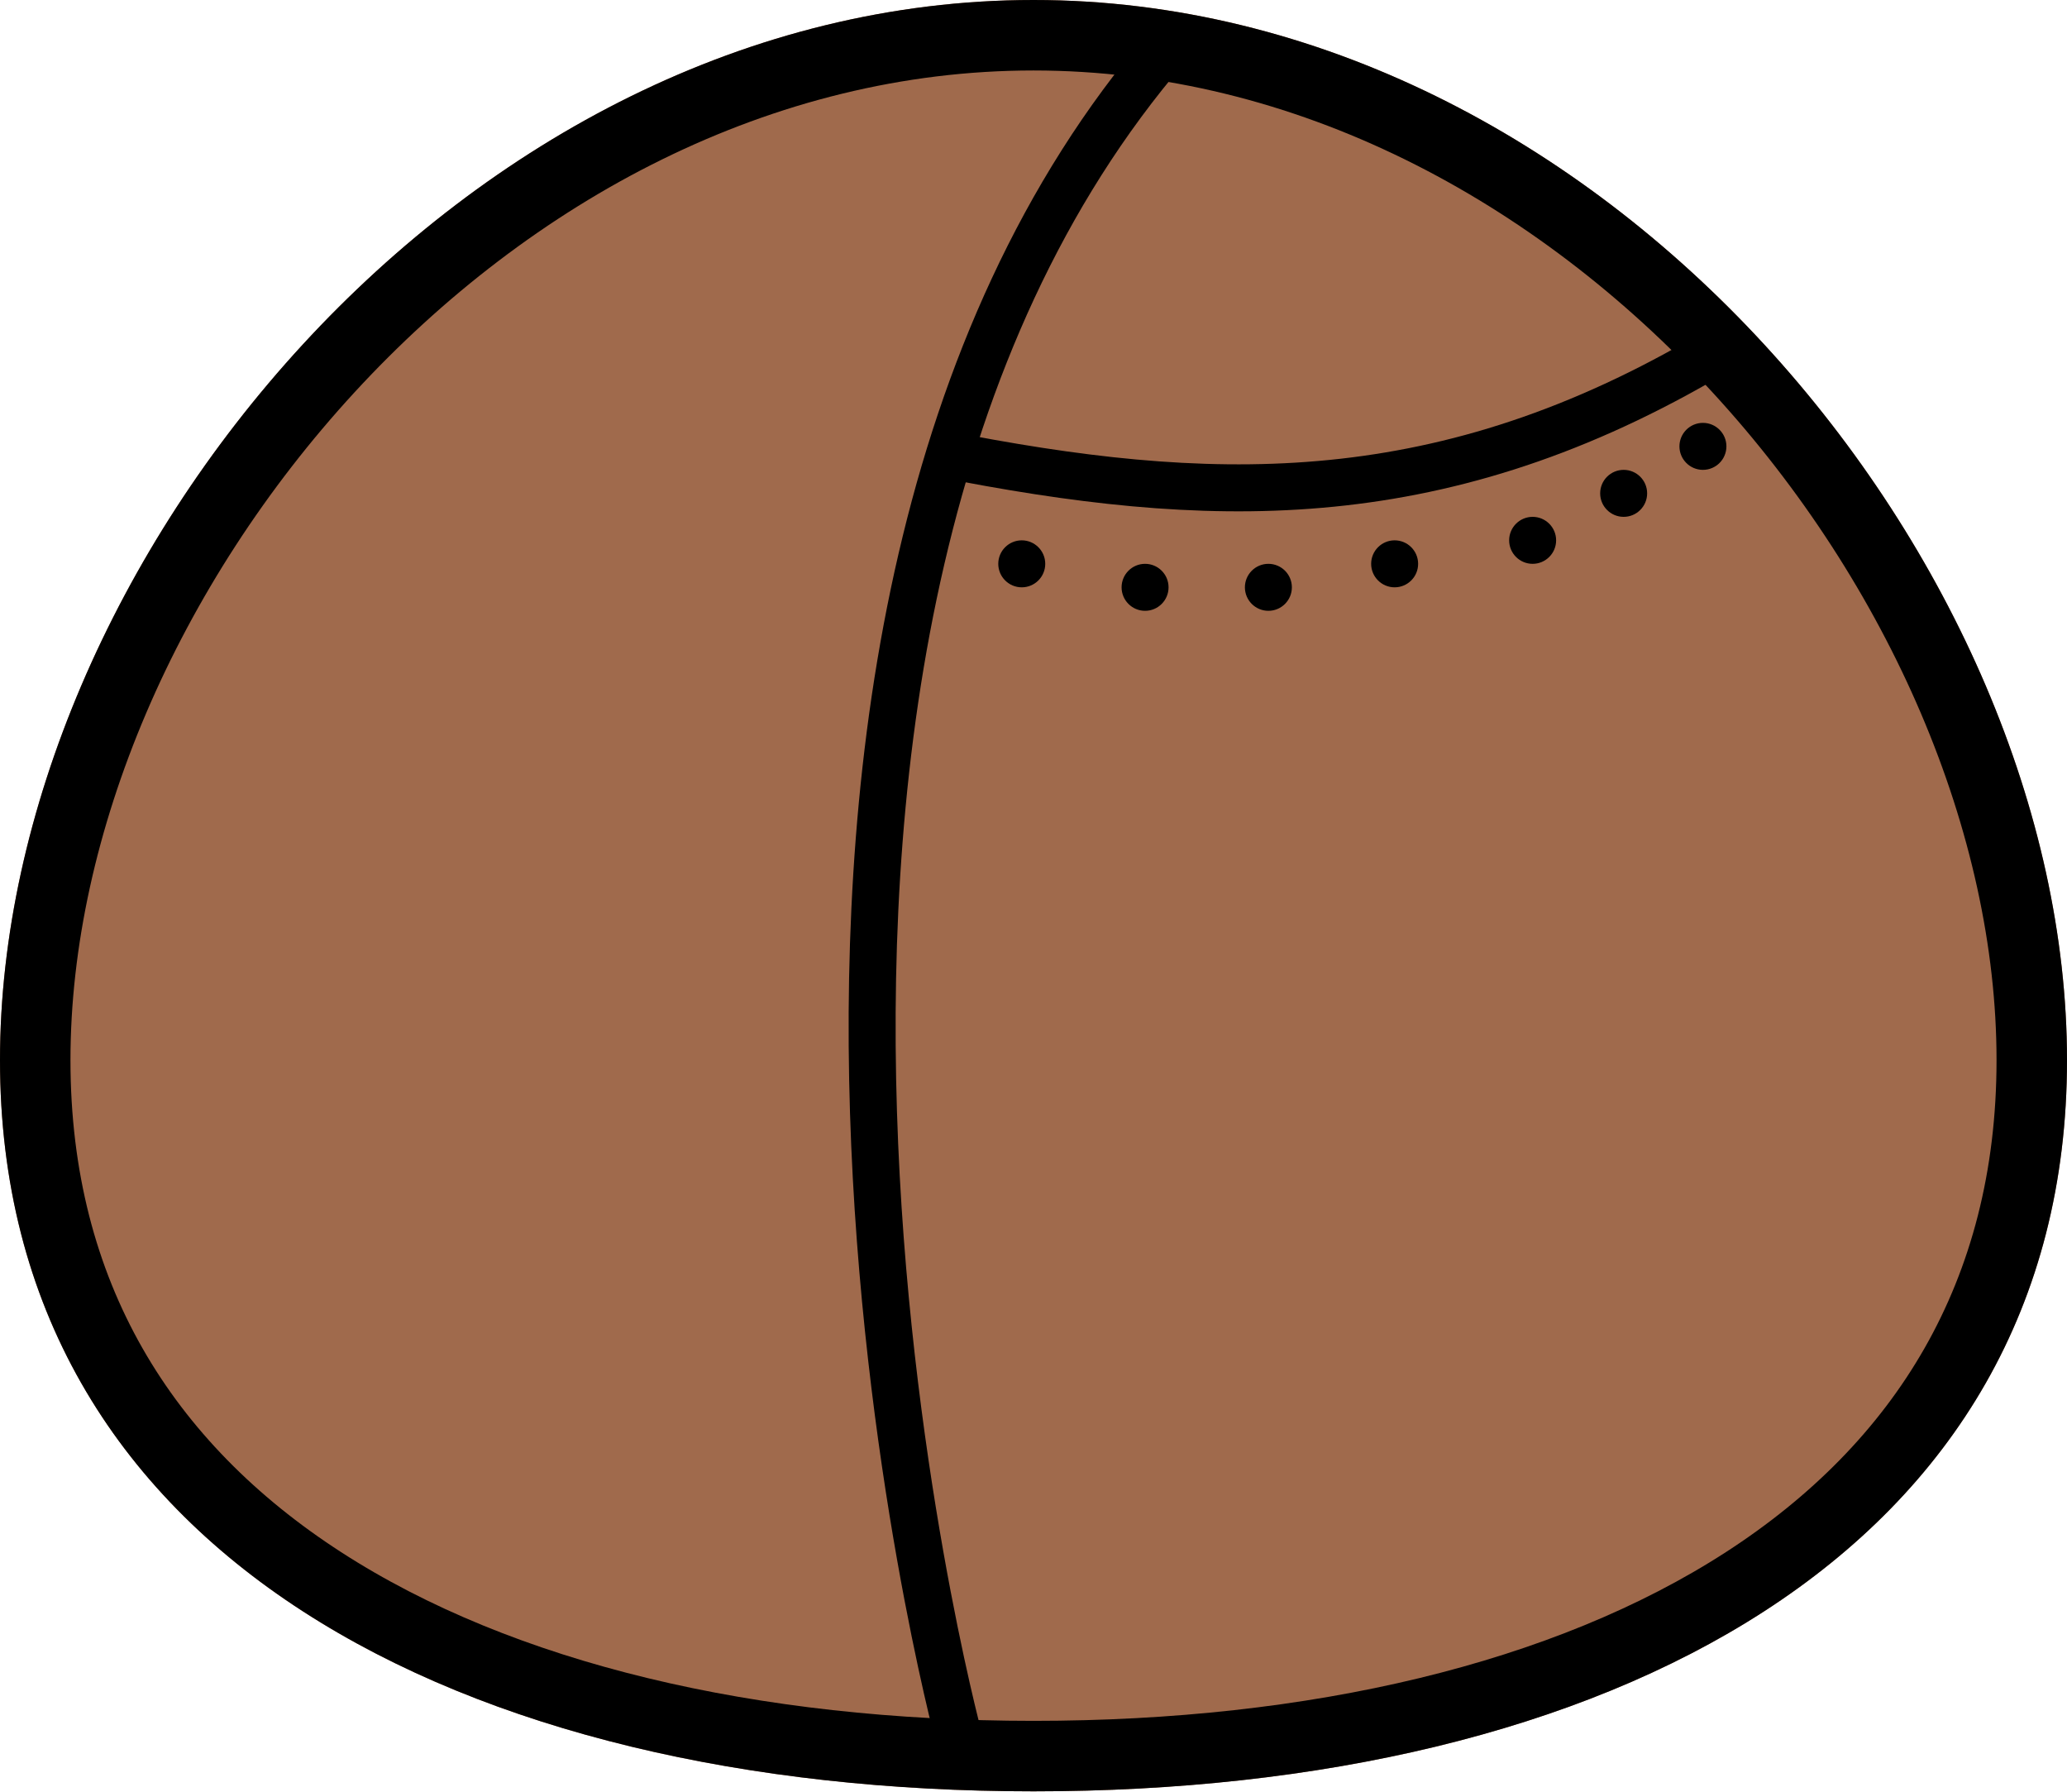
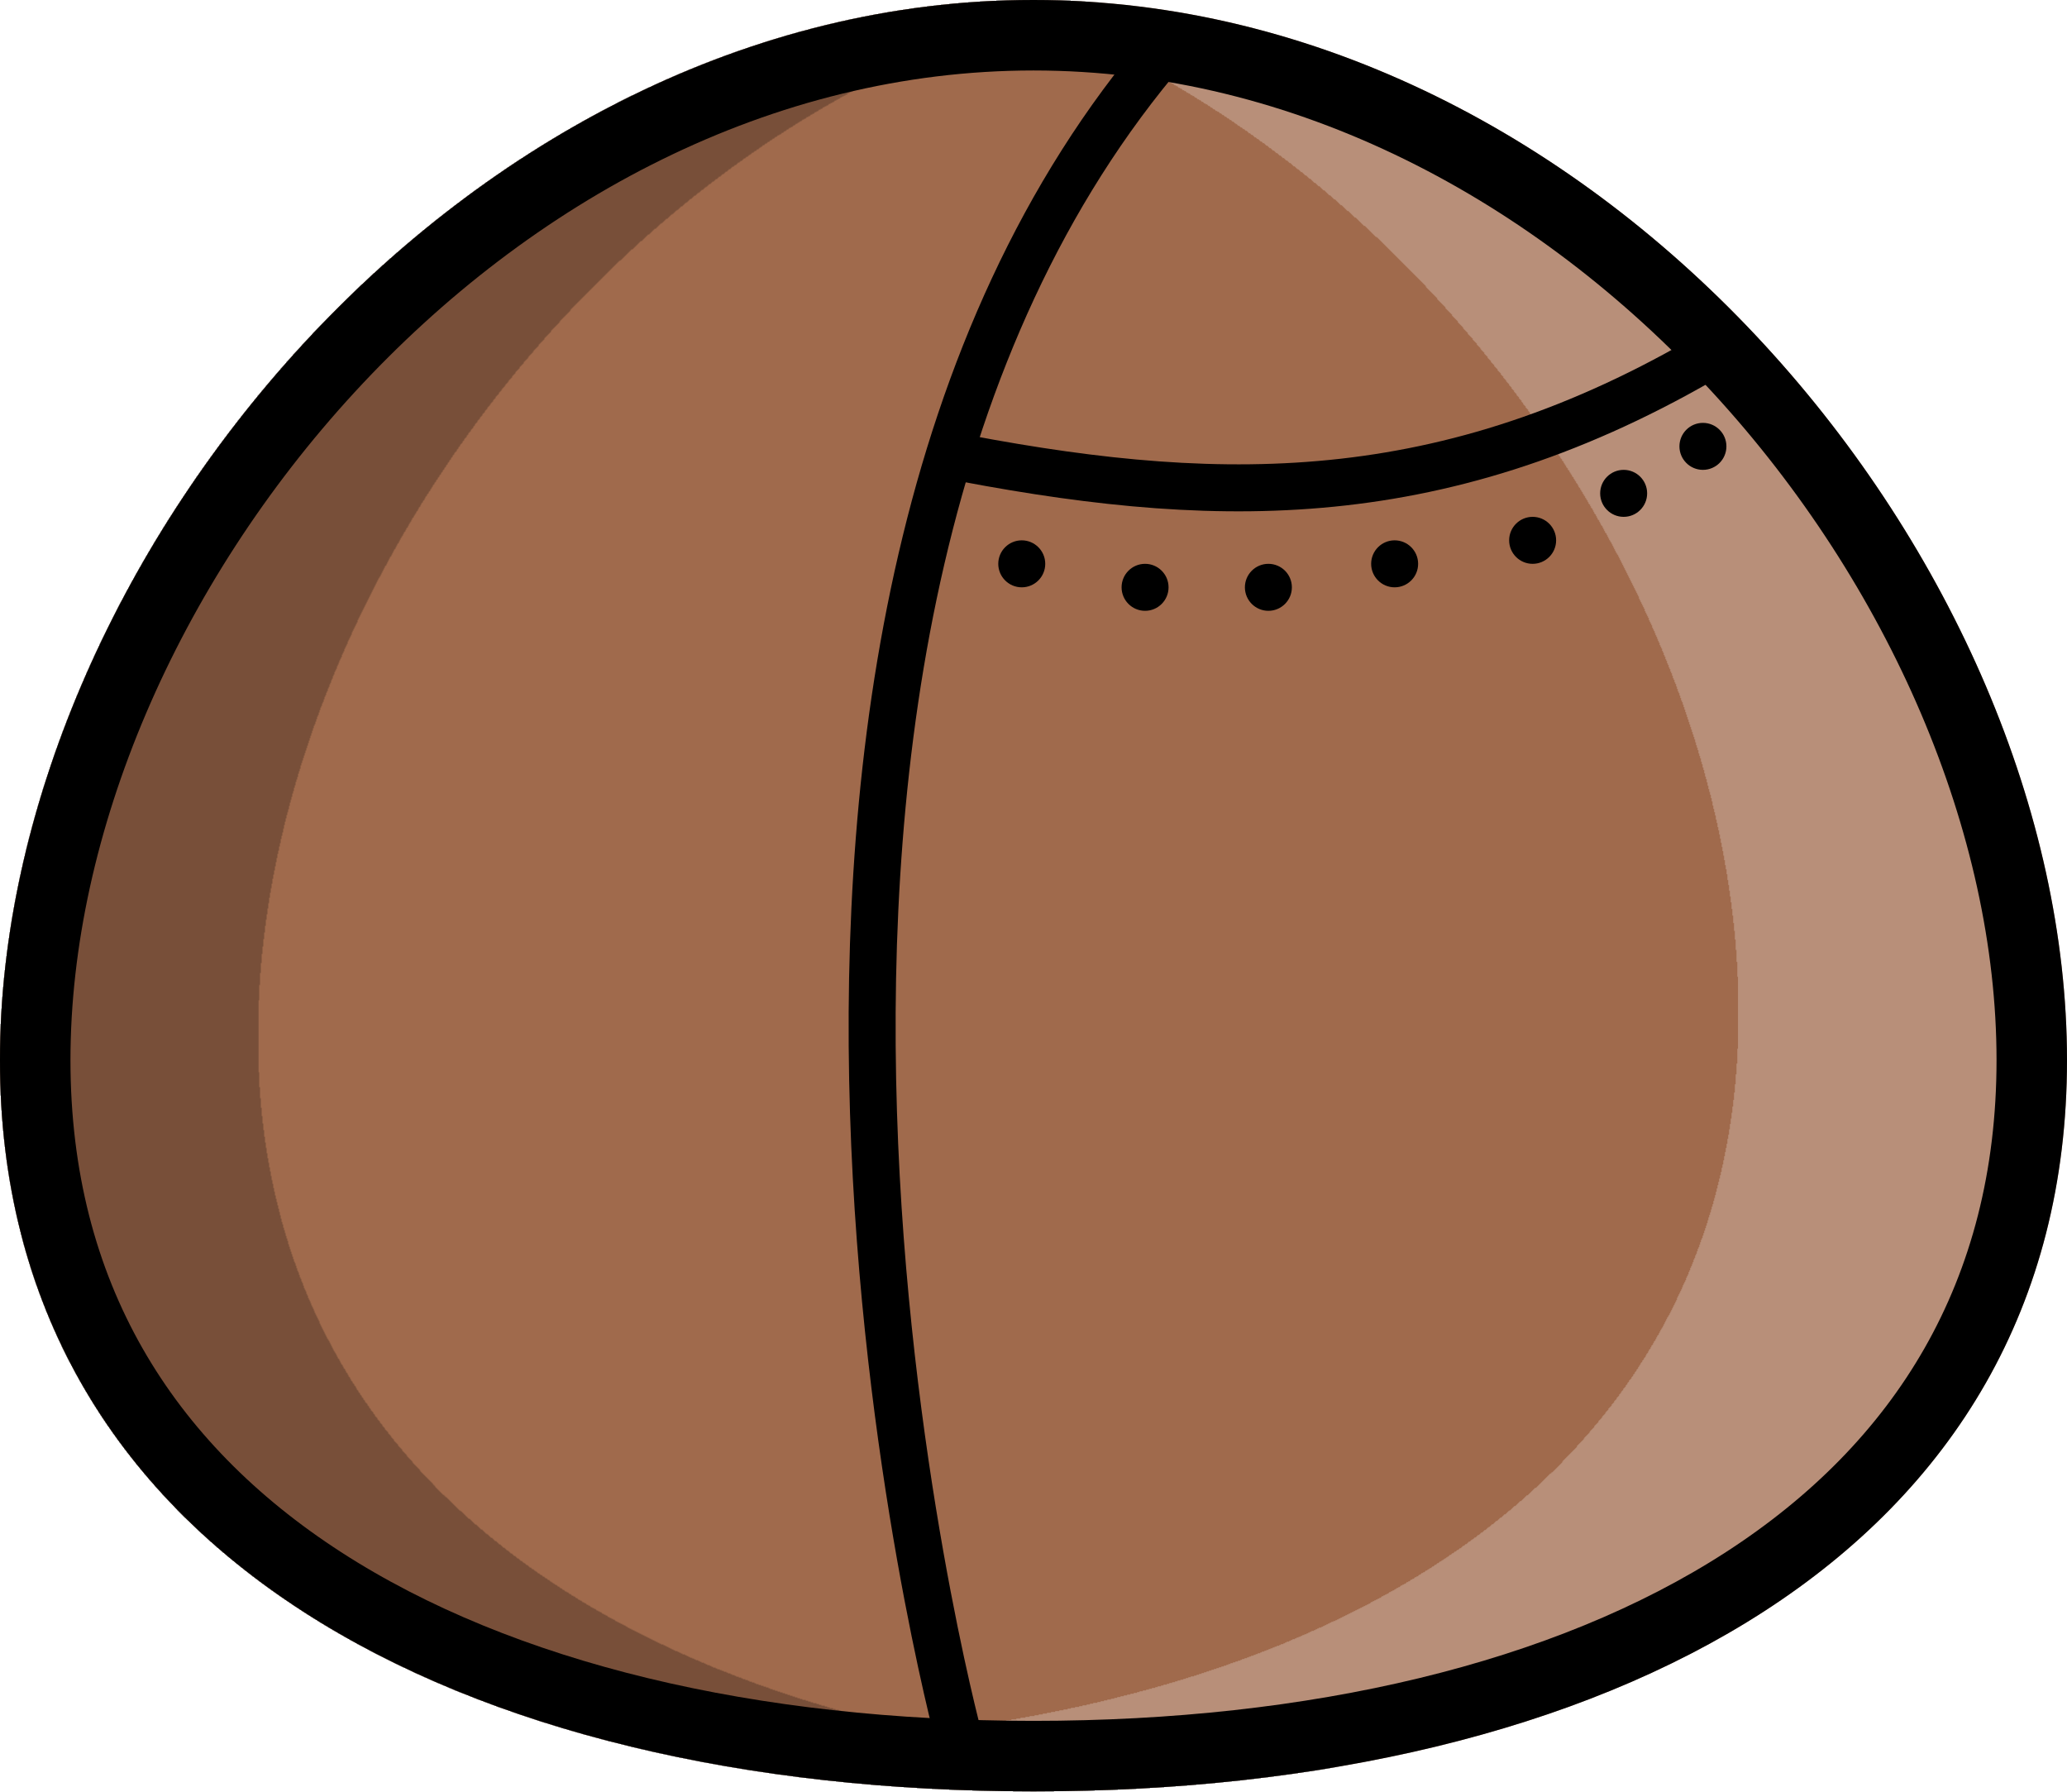
<svg xmlns="http://www.w3.org/2000/svg" width="704" height="610" viewBox="0 0 704 610" fill="none">
-   <path d="M704 361C704 529.447 546.404 610 352 610C157.596 610 0 529.447 0 361C0 192.553 157.596 0 352 0C546.404 0 704 192.553 704 361Z" fill="#A06A4C" data-colorable="skin" />
+   <g filter="url(#filter0_head-robot)">
+     <path d="M704 361C704 529.447 546.404 610 352 610C157.596 610 0 529.447 0 361C0 192.553 157.596 0 352 0C546.404 0 704 192.553 704 361Z" fill="#A06A4C" data-colorable="skin" />
+   </g>
  <path d="M352 12C445.13 12 530.11 58.152 592.073 125.46C654.112 192.85 692 280.304 692 361C692 440.797 654.974 499.408 594.385 538.591C533.265 578.117 447.79 598 352 598C256.21 598 170.735 578.117 109.615 538.591C49.026 499.408 12 440.797 12 361C12 280.304 49.888 192.85 111.927 125.46C173.89 58.152 258.87 12 352 12Z" stroke="black" stroke-width="24" />
  <path d="M397.5 16C225.5 216 326.5 591.5 326.5 591.5" stroke="black" stroke-width="16" stroke-linecap="round" />
  <path d="M328.954 156.123C418.436 173.024 496 173.5 588 117.584" stroke="black" stroke-width="16" stroke-linecap="round" />
  <circle cx="348" cy="192" r="8" fill="black" />
  <circle cx="390" cy="200" r="8" fill="black" />
  <circle cx="432" cy="200" r="8" fill="black" />
  <circle cx="475" cy="192" r="8" fill="black" />
  <circle cx="522" cy="184" r="8" fill="black" />
  <circle cx="553" cy="168" r="8" fill="black" />
  <circle cx="580" cy="152" r="8" fill="black" />
+   <defs>
+     <filter id="filter0_head-robot" x="0" y="0" width="704" height="610" filterUnits="userSpaceOnUse" color-interpolation-filters="sRGB">
+       <feFlood flood-opacity="0" result="BackgroundImageFix" />
+       <feBlend mode="normal" in="SourceGraphic" in2="BackgroundImageFix" result="shape" />
+       <feColorMatrix in="SourceAlpha" type="matrix" values="0 0 0 0 0 0 0 0 0 0 0 0 0 0 0 0 0 0 127 0" result="hardAlpha" />
+       <feOffset dx="-112" dy="-16" />
+       <feComposite in2="hardAlpha" operator="arithmetic" k2="-1" k3="1" />
+       <feColorMatrix type="matrix" values="0 0 0 0 1 0 0 0 0 1 0 0 0 0 1 0 0 0 0.25 0" />
+       <feBlend mode="normal" in2="shape" result="effect1_innerShadow_207_2770" />
+       <feColorMatrix in="SourceAlpha" type="matrix" values="0 0 0 0 0 0 0 0 0 0 0 0 0 0 0 0 0 0 127 0" result="hardAlpha" />
+       <feOffset dx="88" dy="-8" />
+       <feComposite in2="hardAlpha" operator="arithmetic" k2="-1" k3="1" />
+       <feColorMatrix type="matrix" values="0 0 0 0 0 0 0 0 0 0 0 0 0 0 0 0 0 0 0.25 0" />
+       <feBlend mode="normal" in2="effect1_innerShadow_207_2770" result="effect2_innerShadow_207_2770" />
+     </filter>
+   </defs>
</svg>
